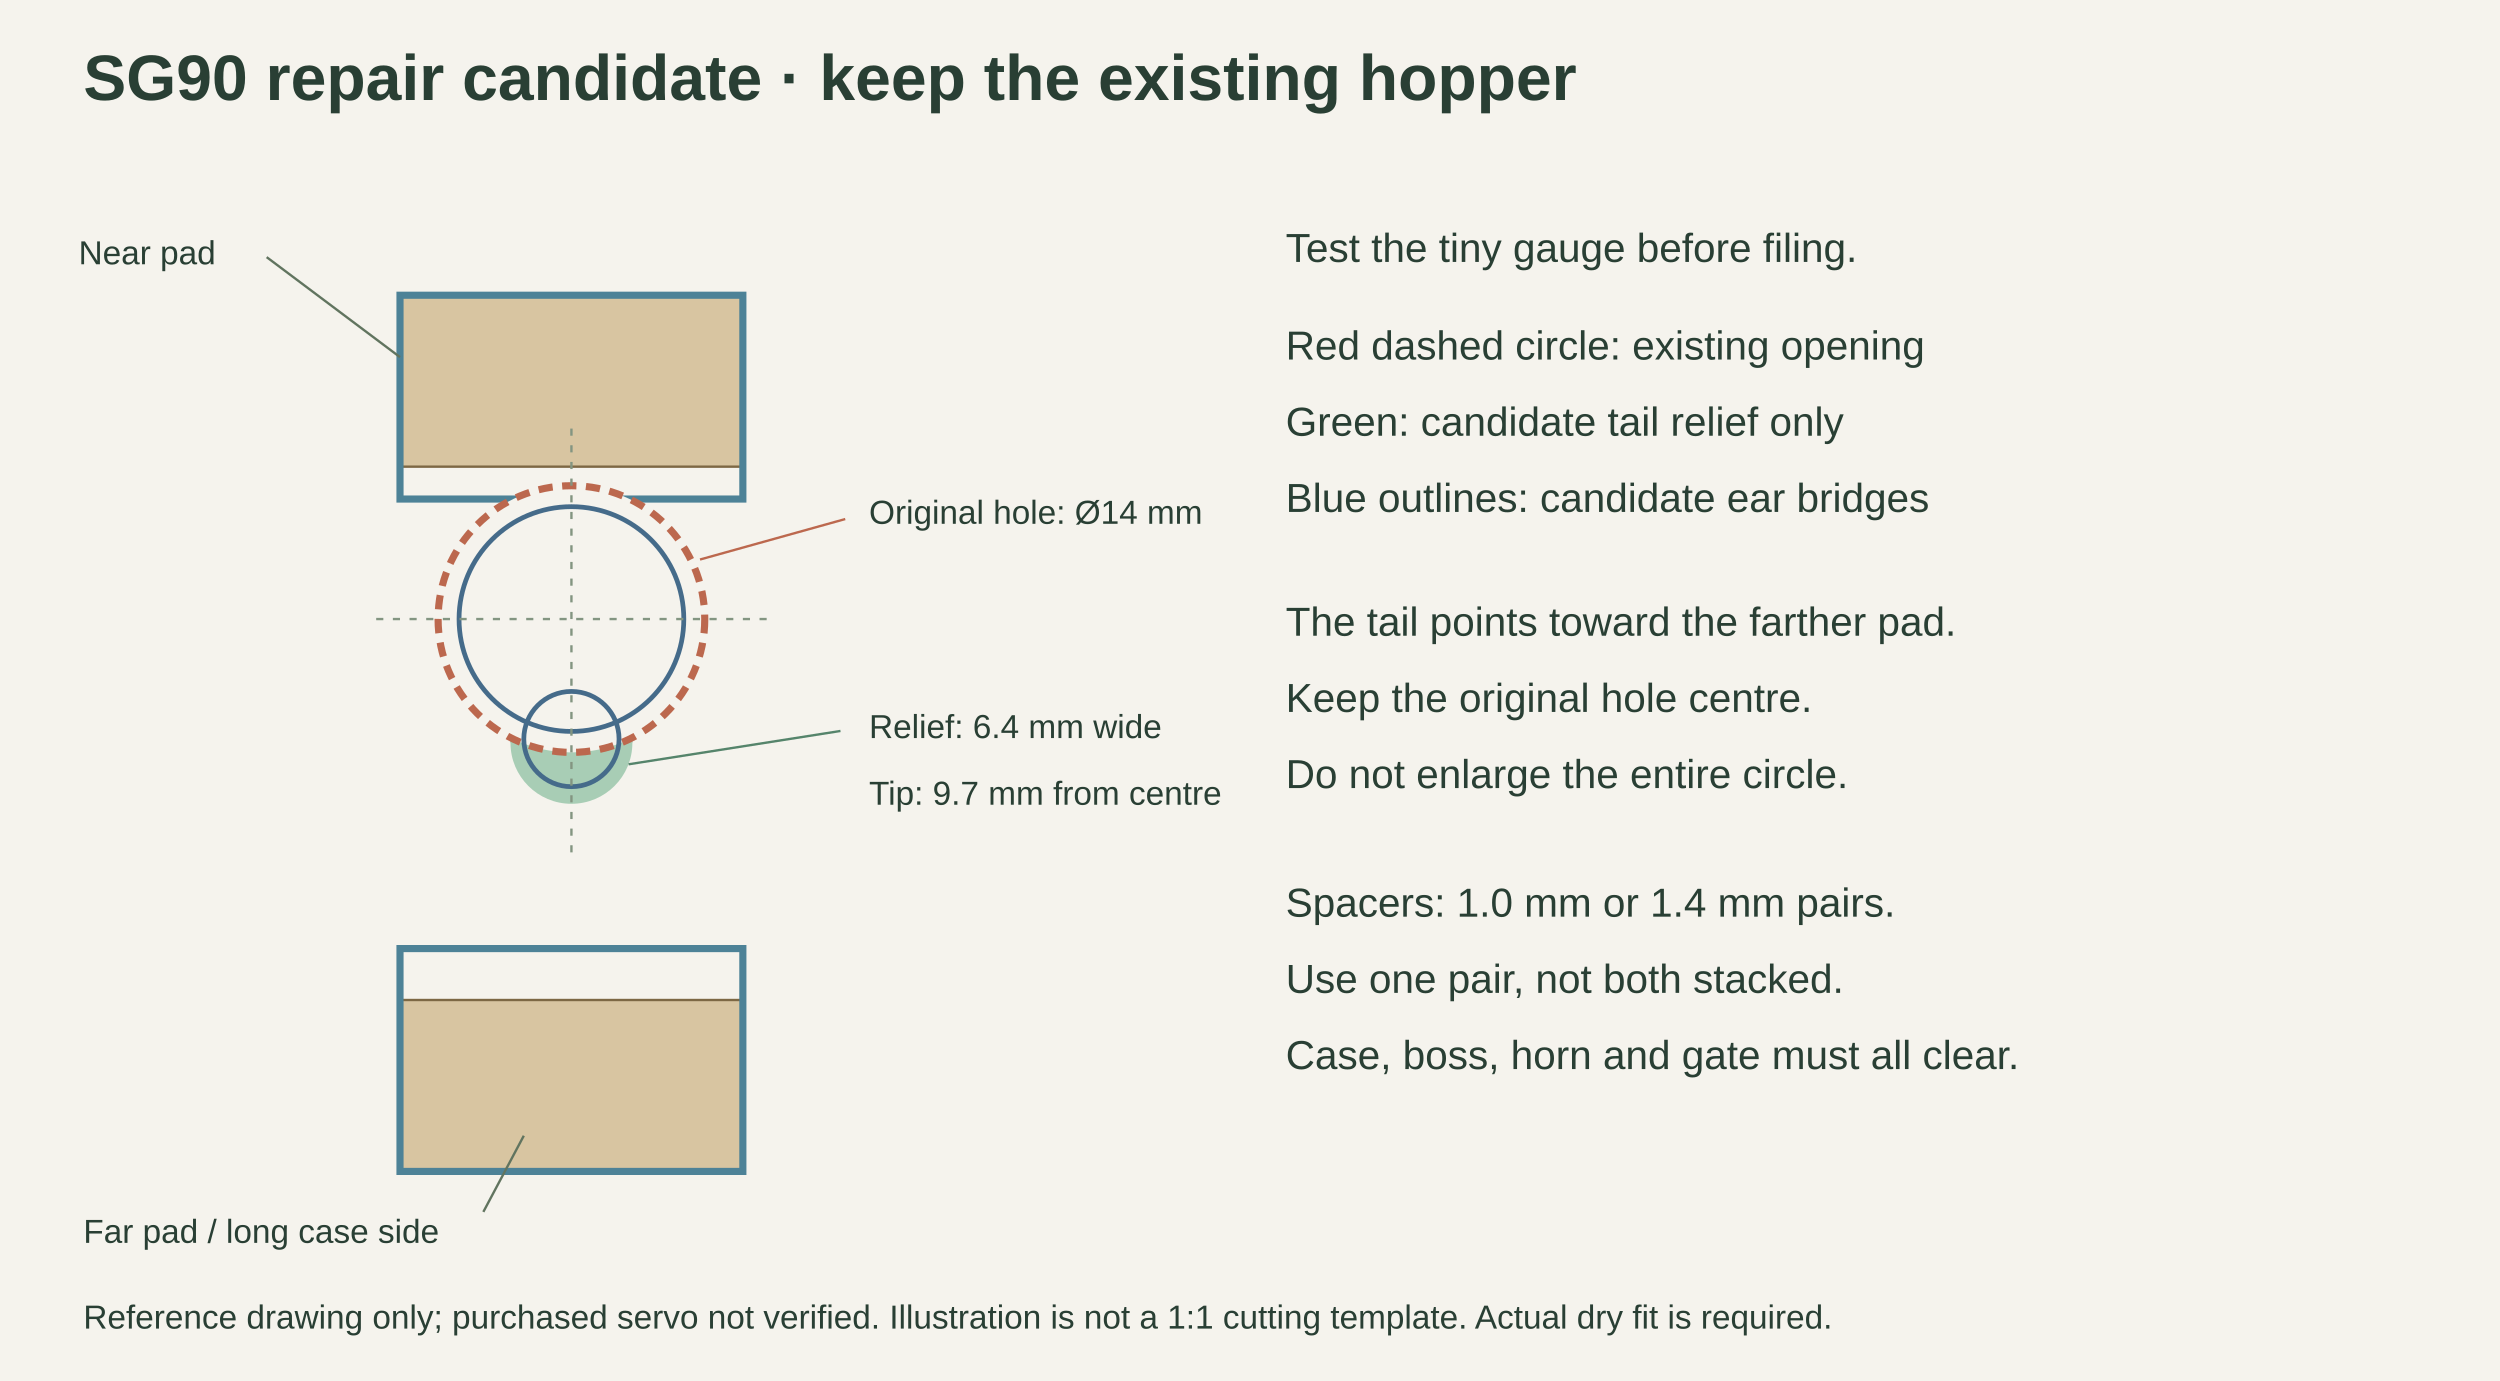
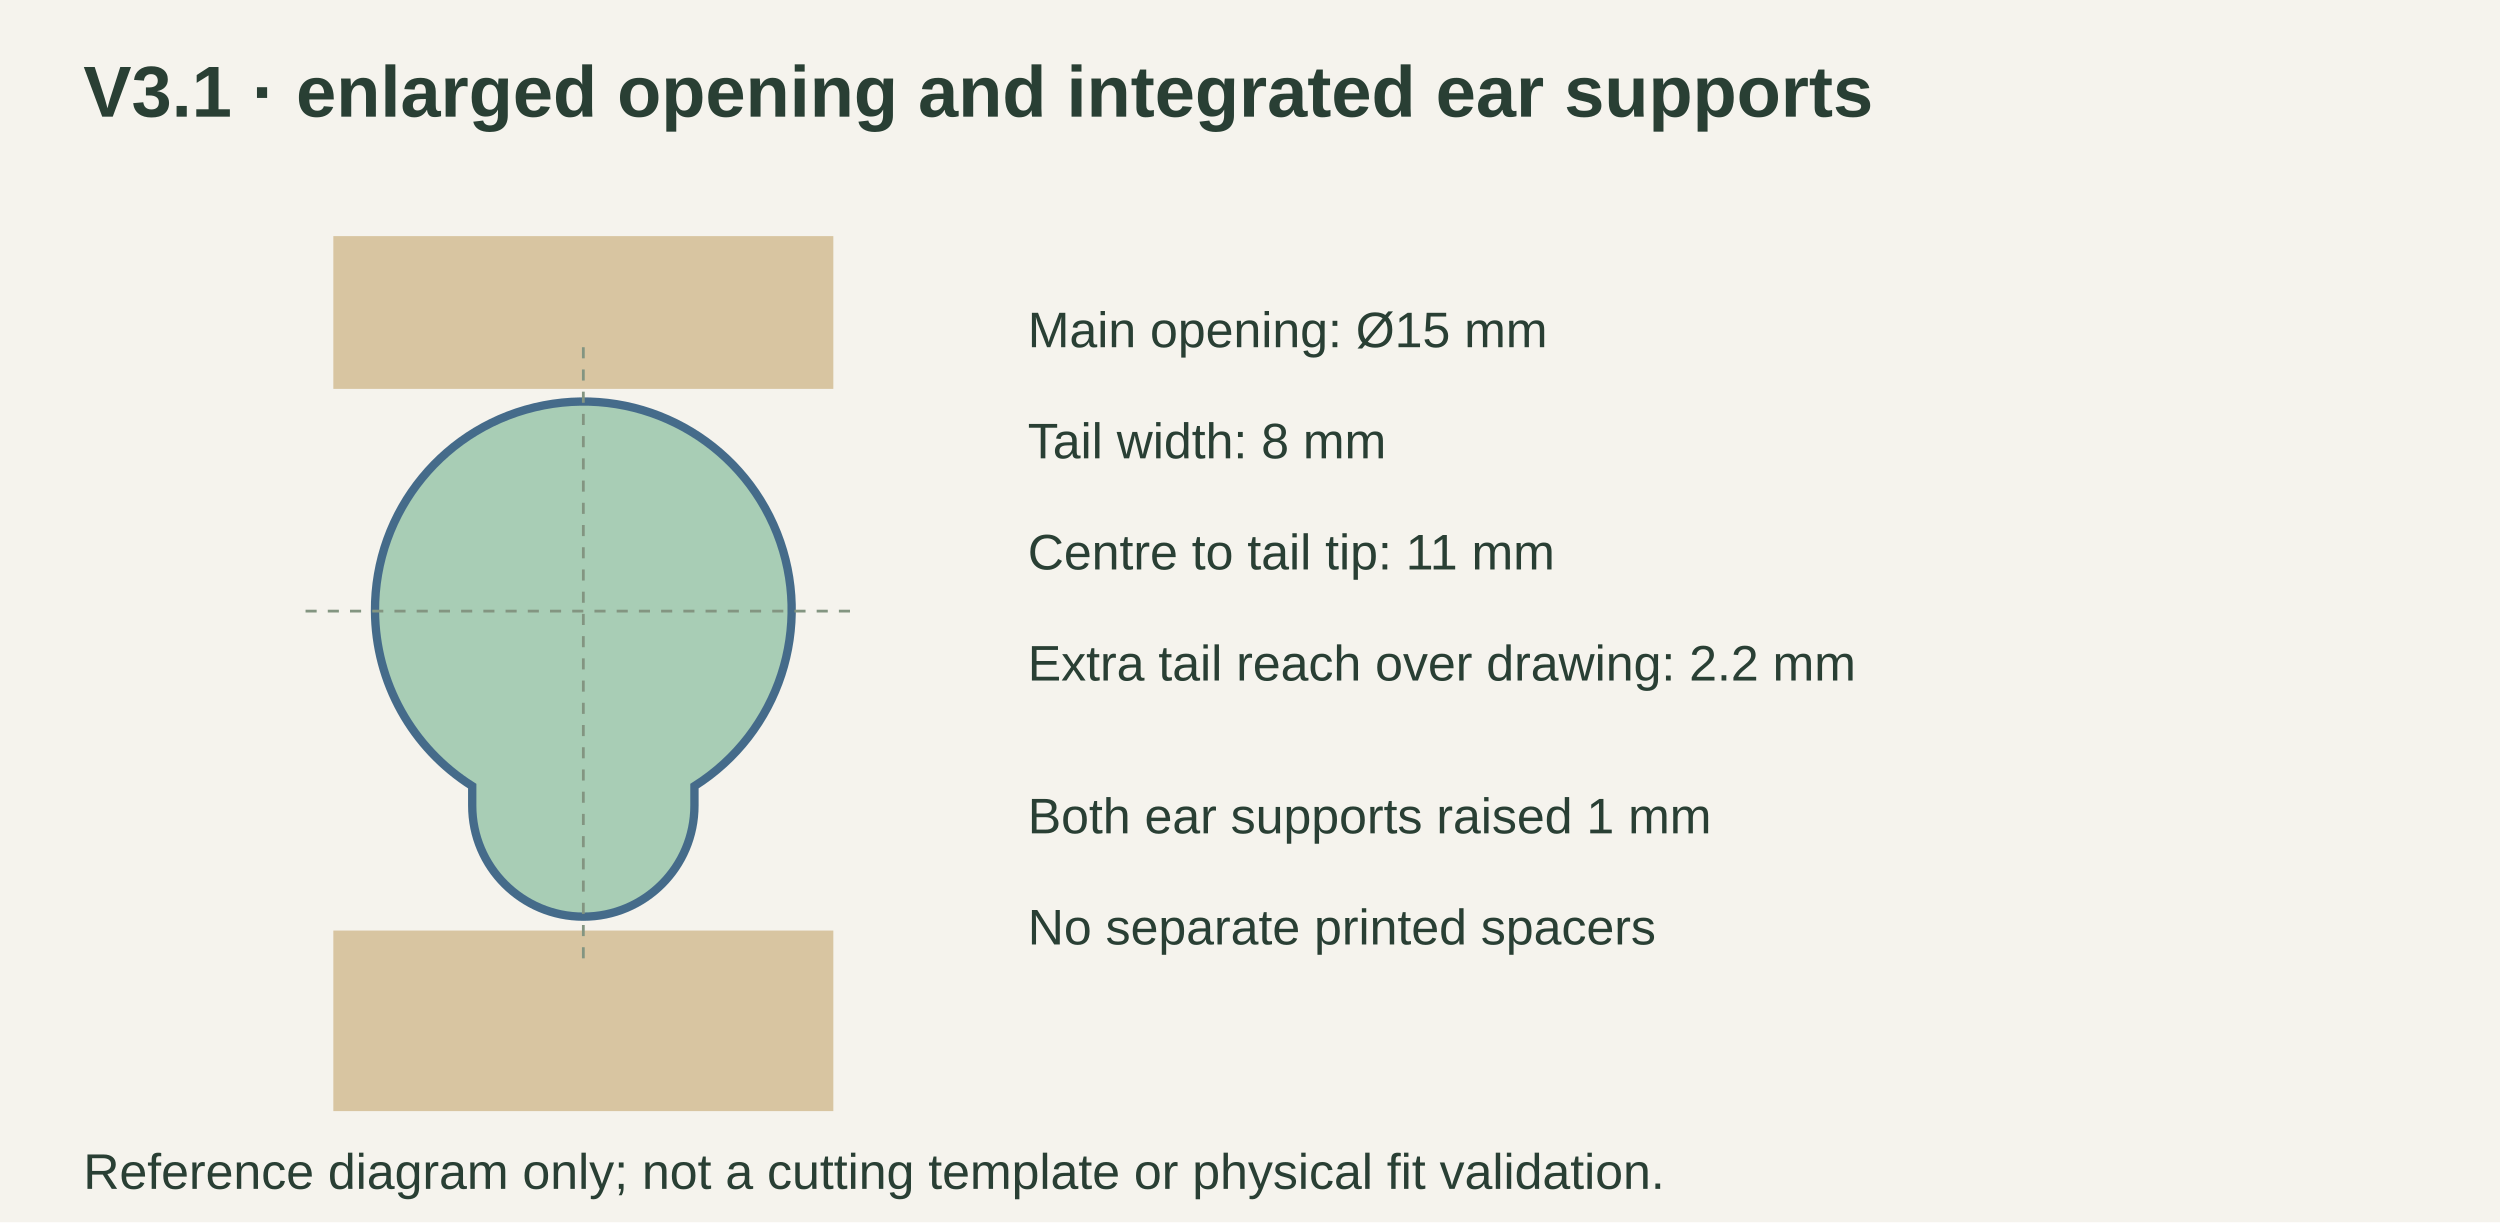
- <svg xmlns="http://www.w3.org/2000/svg" width="1050" height="580" viewBox="0 0 1050 580">
-   <style>text{font:17px Arial,sans-serif;fill:#293f34}.title{font-size:27px;font-weight:bold}.small{font-size:14px}</style>
-   <rect width="1050" height="580" fill="#f5f3ed" />
-   <text x="35" y="42" class="title">SG90 repair candidate · keep the existing hopper</text>
-   <rect x="168" y="124" width="144" height="72" fill="#d8c5a1" stroke="#7d6844" />
-   <rect x="168" y="420" width="144" height="72" fill="#d8c5a1" stroke="#7d6844" />
-   <rect x="168" y="124" width="144" height="85.6" fill="none" stroke="#4d8297" stroke-width="3" />
-   <rect x="168" y="398.4" width="144" height="93.6" fill="none" stroke="#4d8297" stroke-width="3" />
-   <circle cx="240" cy="312" r="25.6" fill="#a8cdb5" />
-   <rect x="214.4" y="260" width="51.2" height="52" fill="#a8cdb5" />
-   <circle cx="240" cy="260" r="56" fill="#f5f3ed" stroke="#bc684e" stroke-width="3" stroke-dasharray="6 4" />
-   <circle cx="240" cy="260" r="47.2" fill="none" stroke="#456b8a" stroke-width="2" />
-   <circle cx="240" cy="310.4" r="20" fill="none" stroke="#456b8a" stroke-width="2" />
-   <path d="M240 180v182M158 260h164" stroke="#839581" stroke-dasharray="3 4" />
-   <text x="33" y="111" class="small">Near pad</text>
-   <path d="M112 108L168 150" stroke="#61745f" />
-   <text x="35" y="522" class="small">Far pad / long case side</text>
-   <path d="M203 509L220 477" stroke="#61745f" />
-   <text x="365" y="220" class="small">Original hole: Ø14 mm</text>
-   <path d="M355 218L294 235" stroke="#bc684e" />
-   <text x="365" y="310" class="small">Relief: 6.4 mm wide</text>
-   <path d="M353 307L264 321" stroke="#55846b" />
-   <text x="365" y="338" class="small">Tip: 9.7 mm from centre</text>
-   <text x="540" y="110" font-weight="bold">Test the tiny gauge before filing.</text>
-   <text x="540" y="151">Red dashed circle: existing opening</text>
-   <text x="540" y="183">Green: candidate tail relief only</text>
-   <text x="540" y="215">Blue outlines: candidate ear bridges</text>
-   <text x="540" y="267">The tail points toward the farther pad.</text>
-   <text x="540" y="299">Keep the original hole centre.</text>
-   <text x="540" y="331">Do not enlarge the entire circle.</text>
-   <text x="540" y="385">Spacers: 1.0 mm or 1.4 mm pairs.</text>
-   <text x="540" y="417">Use one pair, not both stacked.</text>
-   <text x="540" y="449">Case, boss, horn and gate must all clear.</text>
-   <text x="35" y="558" class="small">Reference drawing only; purchased servo not verified. Illustration is not a 1:1 cutting template. Actual dry fit is required.</text>
+ <svg xmlns="http://www.w3.org/2000/svg" width="900" height="440" viewBox="0 0 900 440">
+   <style>text{font:18px Arial,sans-serif;fill:#293f34}.title{font-size:26px;font-weight:bold}</style>
+   <rect width="900" height="440" fill="#f5f3ed" />
+   <text x="30" y="42" class="title">V3.1 · enlarged opening and integrated ear supports</text>
+   <rect x="120" y="85" width="180" height="55" fill="#d8c5a1" />
+   <rect x="120" y="335" width="180" height="65" fill="#d8c5a1" />
+   <path d="M135 220a75 75 0 1 1 115 63v7a40 40 0 0 1-80 0v-7a75 75 0 0 1-35-63" fill="#a8cdb5" stroke="#456b8a" stroke-width="3" />
+   <path d="M210 125v220M110 220h200" stroke="#839581" stroke-dasharray="4 4" />
+   <text x="370" y="125">Main opening: Ø15 mm</text>
+   <text x="370" y="165">Tail width: 8 mm</text>
+   <text x="370" y="205">Centre to tail tip: 11 mm</text>
+   <text x="370" y="245">Extra tail reach over drawing: 2.2 mm</text>
+   <text x="370" y="300">Both ear supports raised 1 mm</text>
+   <text x="370" y="340">No separate printed spacers</text>
+   <text x="30" y="428">Reference diagram only; not a cutting template or physical fit validation.</text>
</svg>
